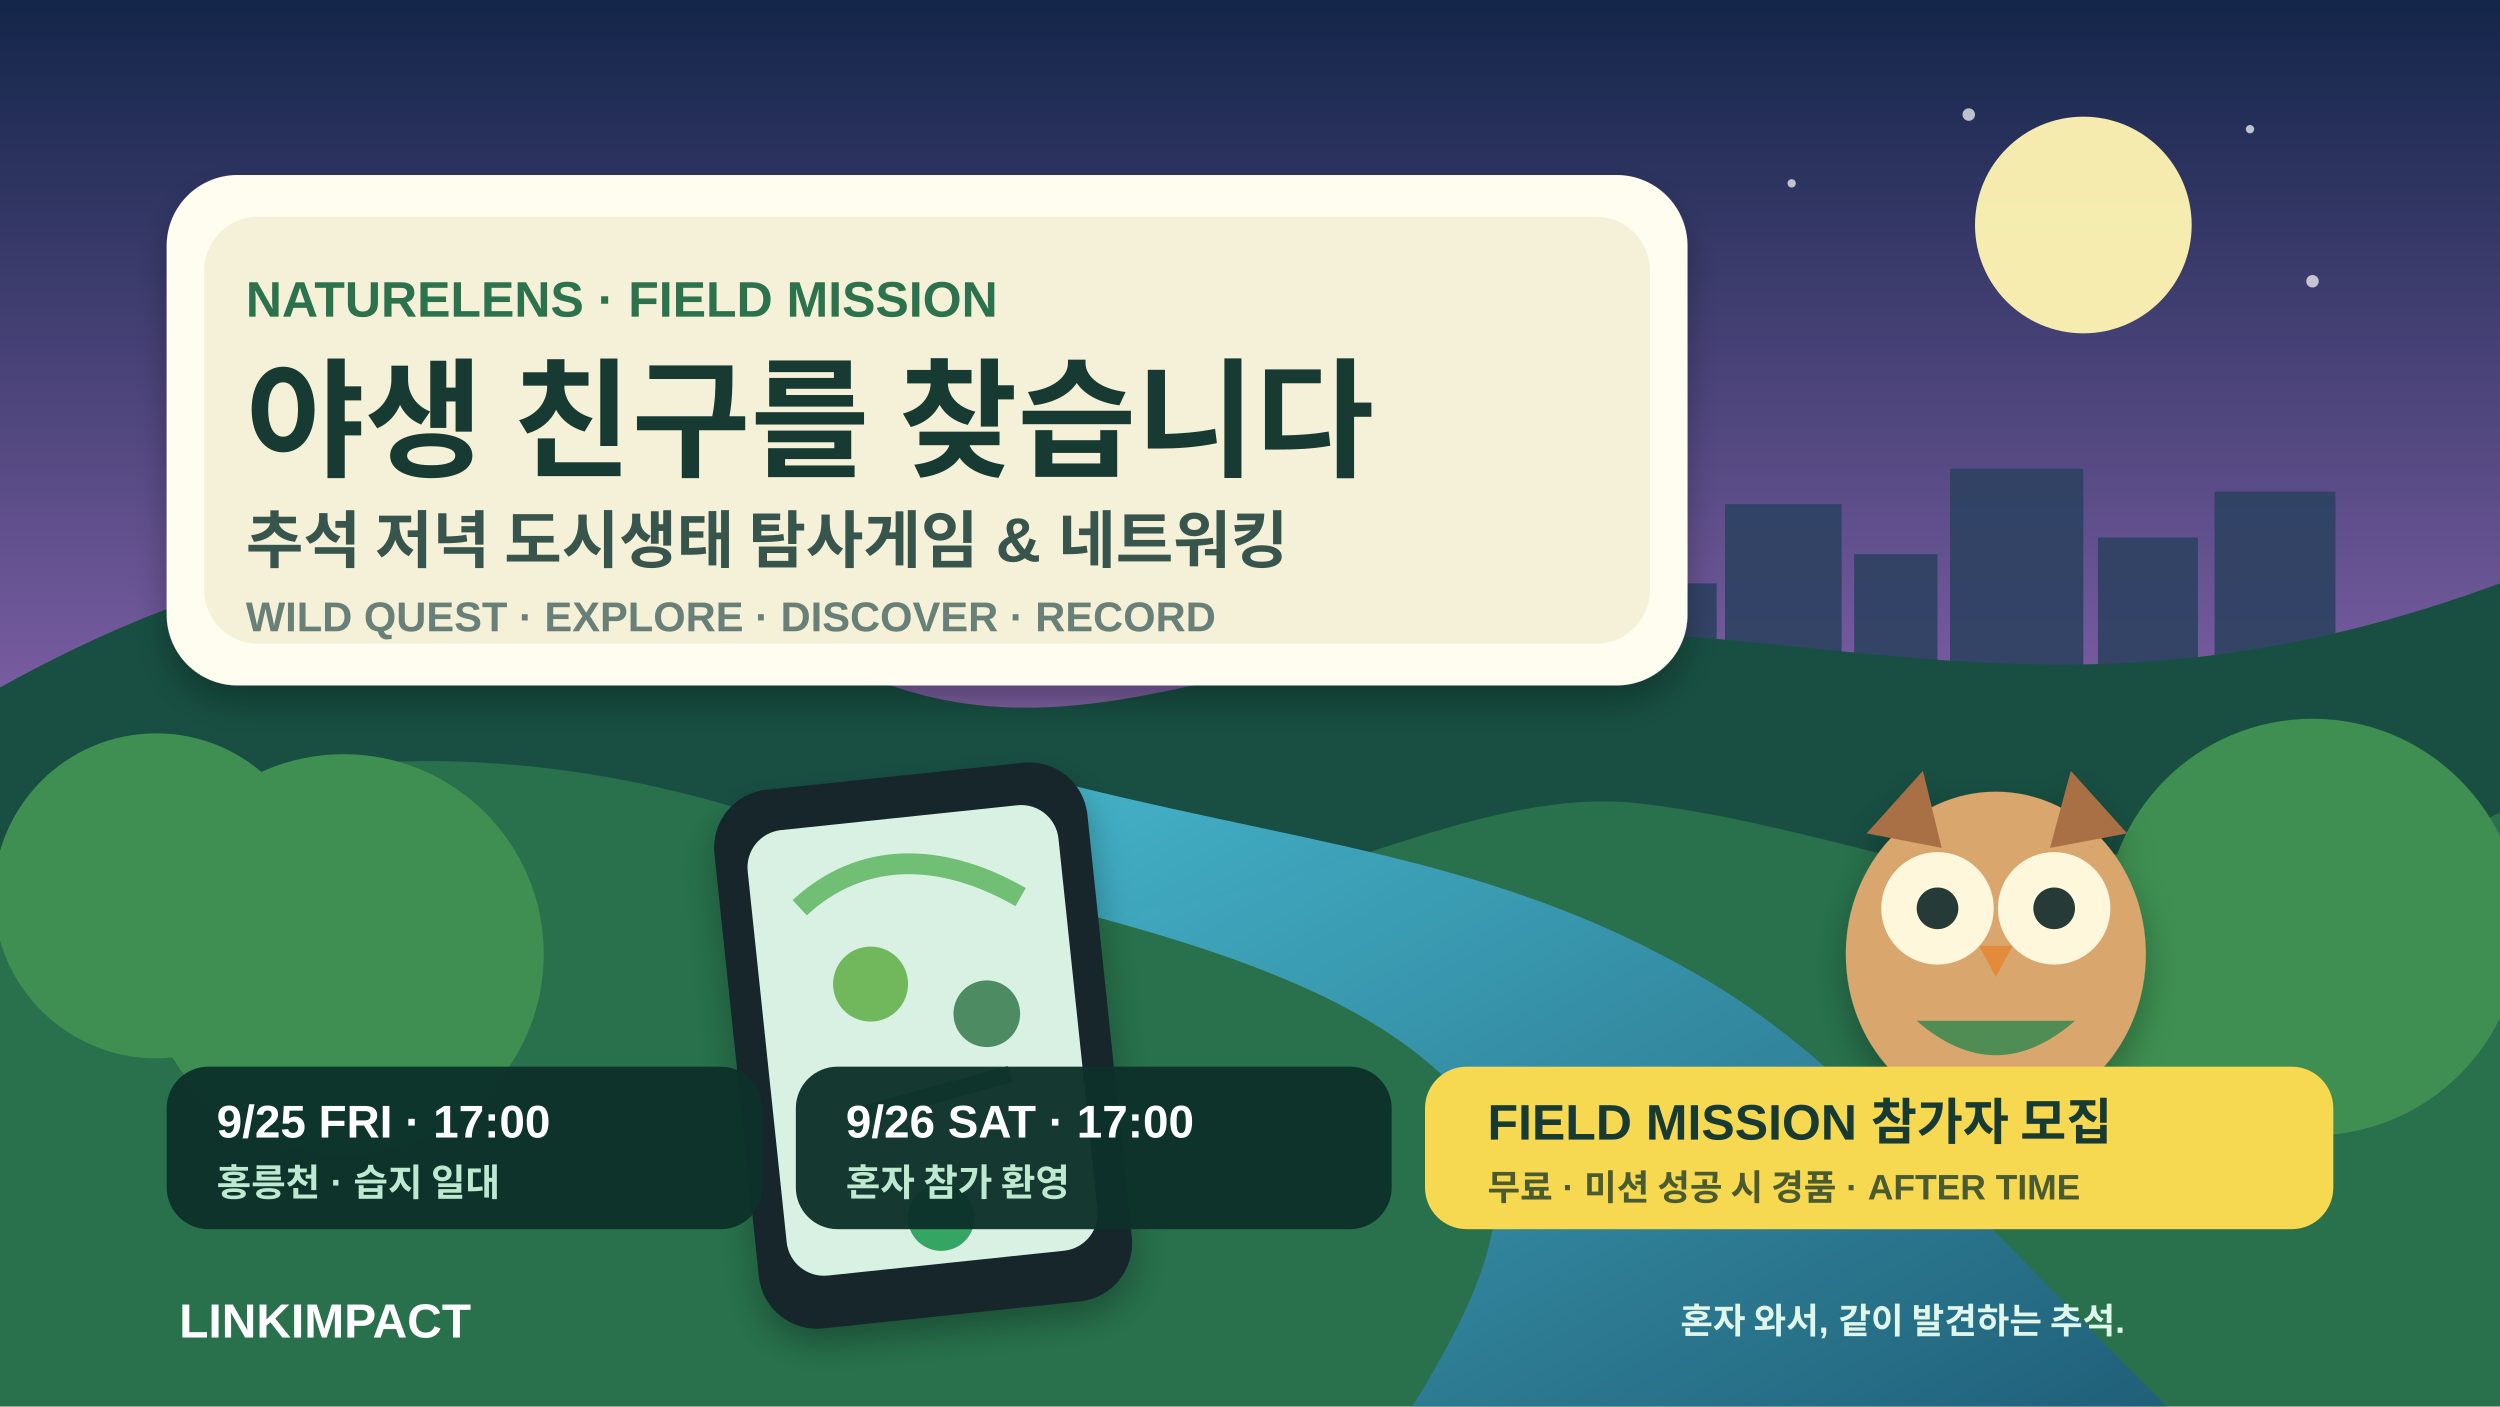
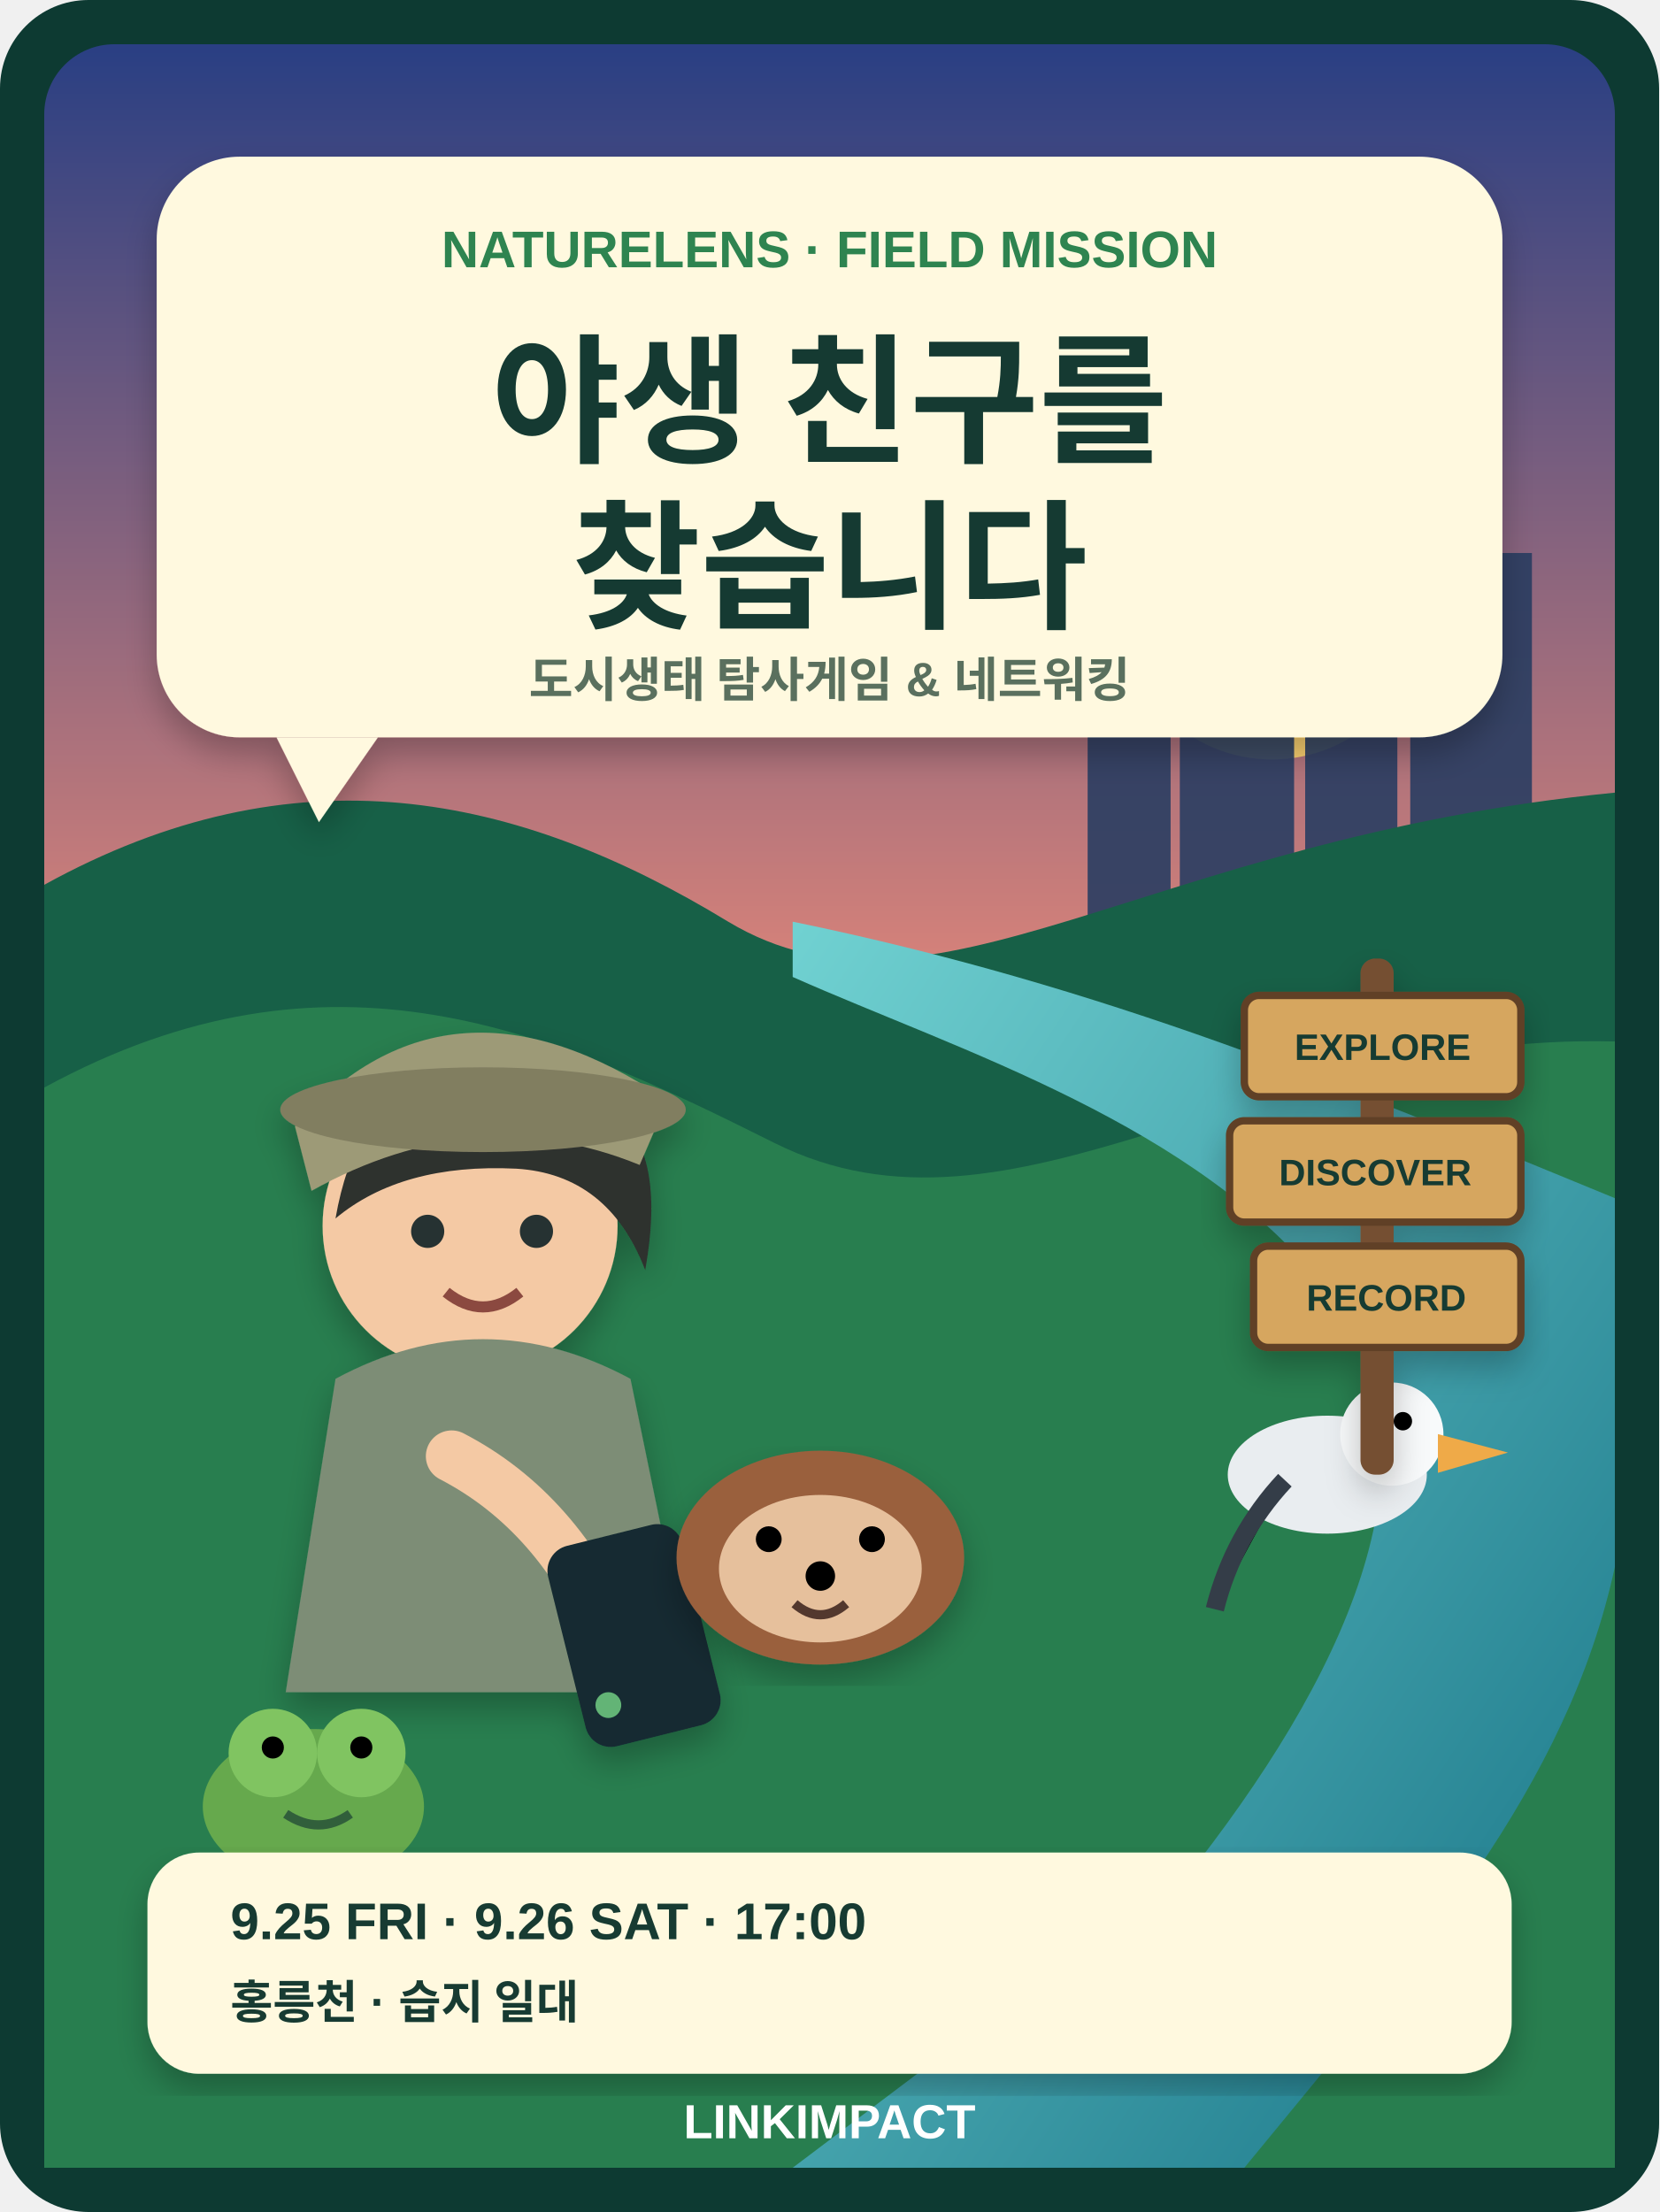
- <svg xmlns="http://www.w3.org/2000/svg" viewBox="0 0 1200 675" role="img" aria-labelledby="t d">
+ <svg xmlns="http://www.w3.org/2000/svg" viewBox="0 0 900 1200" role="img" aria-labelledby="t d">
  <defs>
    <linearGradient id="sky" x1="0" y1="0" x2="0" y2="1">
-       <stop offset="0" stop-color="#14264a" />
-       <stop offset=".48" stop-color="#765b9f" />
-       <stop offset="1" stop-color="#ffb36b" />
+       <stop stop-color="#273e83" />
+       <stop offset=".5" stop-color="#f08c78" />
+       <stop offset="1" stop-color="#ffd071" />
    </linearGradient>
-     <linearGradient id="river" x1="0" y1="0" x2="1" y2="1">
-       <stop stop-color="#46b7cf" />
-       <stop offset="1" stop-color="#205f7a" />
+     <linearGradient id="water" x1="0" y1="0" x2="1" y2="1">
+       <stop stop-color="#70d1d1" />
+       <stop offset="1" stop-color="#187487" />
    </linearGradient>
-     <filter id="shadow">
-       <feDropShadow dx="0" dy="8" stdDeviation="8" flood-opacity=".28" />
+     <filter id="s">
+       <feDropShadow dx="0" dy="9" stdDeviation="9" flood-opacity=".25" />
    </filter>
  </defs>
-   <rect width="1200" height="675" fill="url(#sky)" />
-   <circle cx="1000" cy="108" r="52" fill="#fff4b2" opacity=".95" />
-   <g fill="#fff" opacity=".7">
-     <circle cx="945" cy="55" r="3" />
-     <circle cx="1080" cy="62" r="2" />
-     <circle cx="1110" cy="135" r="3" />
-     <circle cx="860" cy="88" r="2" />
+   <rect width="900" height="1200" rx="48" fill="#0d3a32" />
+   <rect x="24" y="24" width="852" height="1152" rx="38" fill="url(#sky)" />
+   <circle cx="690" cy="330" r="82" fill="#ffd86e" opacity=".9" />
+   <g fill="#293d62" opacity=".9">
+     <rect x="590" y="370" width="45" height="130" />
+     <rect x="640" y="325" width="62" height="175" />
+     <rect x="708" y="355" width="50" height="145" />
+     <rect x="765" y="300" width="66" height="200" />
  </g>
-   <g fill="#2c4162" opacity=".9">
-     <rect x="780" y="280" width="44" height="110" />
-     <rect x="828" y="242" width="56" height="148" />
-     <rect x="890" y="266" width="40" height="124" />
-     <rect x="936" y="225" width="64" height="165" />
-     <rect x="1007" y="258" width="48" height="132" />
-     <rect x="1063" y="236" width="58" height="154" />
+   <path d="M24 480 C160 405 280 430 395 500 C505 566 620 455 876 430 L876 1176 L24 1176Z" fill="#176047" />
+   <path d="M24 590 C180 505 300 560 420 620 C550 685 680 560 876 565 L876 1176 L24 1176Z" fill="#287e4f" />
+   <path d="M430 530 C520 570 650 610 720 700 C785 784 735 900 650 1010 L430 1176 H675 C770 1060 850 970 876 850 L876 650 C730 590 600 535 430 500Z" fill="url(#water)" />
+   <g filter="url(#s)">
+     <rect x="85" y="85" width="730" height="315" rx="45" fill="#fff9df" />
+     <path d="M150 400l55 0-32 46z" fill="#fff9df" />
  </g>
-   <path d="M0 330 C180 230 290 265 410 322 C520 372 610 300 745 302 C900 305 1010 350 1200 280 L1200 675 L0 675 Z" fill="#184f42" />
-   <path d="M0 408 C180 335 320 366 450 424 C570 476 685 372 790 386 C920 402 1030 475 1200 390 L1200 675 L0 675 Z" fill="#28714c" />
-   <path d="M495 372 C620 405 715 410 815 468 C880 505 930 565 1040 675 L678 675 C718 610 738 558 690 514 C646 474 574 452 495 432 Z" fill="url(#river)" opacity=".95" />
-   <g fill="#3e8f51">
-     <circle cx="75" cy="430" r="78" />
-     <circle cx="165" cy="458" r="96" />
-     <circle cx="1110" cy="445" r="100" />
-     <circle cx="1020" cy="490" r="80" />
+   <text x="450" y="145" text-anchor="middle" font-family="Arial,sans-serif" font-size="28" font-weight="900" fill="#2e8450">NATURELENS · FIELD MISSION</text>
+   <text x="450" y="245" text-anchor="middle" font-family="Arial,sans-serif" font-size="76" font-weight="900" fill="#153a32">야생 친구를</text>
+   <text x="450" y="335" text-anchor="middle" font-family="Arial,sans-serif" font-size="76" font-weight="900" fill="#153a32">찾습니다</text>
+   <text x="450" y="378" text-anchor="middle" font-family="Arial,sans-serif" font-size="26" font-weight="800" fill="#5a705e">도시생태 탐사게임 &amp; 네트워킹</text>
+   <g transform="translate(110 535)" filter="url(#s)">
+     <circle cx="145" cy="130" r="80" fill="#f4c9a4" />
+     <path d="M72 126q20-115 143-62q38 17 25 90q-20-52-70-55q-62-3-98 27z" fill="#2e302d" />
+     <path d="M50 76q84-94 202-14l-15 35q-88-36-178 14z" fill="#9d9a77" />
+     <ellipse cx="152" cy="67" rx="110" ry="23" fill="#817e61" />
+     <circle cx="122" cy="133" r="9" fill="#283331" />
+     <circle cx="181" cy="133" r="9" fill="#283331" />
+     <path d="M132 166q20 16 40 0" stroke="#8b493f" stroke-width="6" fill="none" />
+     <path d="M72 213q80-43 160 0l35 170H45z" fill="#7d8d76" />
+     <path d="M135 255q58 30 88 100" stroke="#f4c9a4" stroke-width="28" stroke-linecap="round" />
+     <rect x="184" y="307" width="75" height="112" rx="14" transform="rotate(-14 184 307)" fill="#142b31" />
+     <circle cx="220" cy="390" r="7" fill="#63b476" />
  </g>
-   <g filter="url(#shadow)">
-     <rect x="80" y="84" width="730" height="245" rx="34" fill="#fffdf0" />
-     <rect x="98" y="104" width="694" height="205" rx="26" fill="#f5f0d8" />
+   <g transform="translate(355 765)" filter="url(#s)">
+     <ellipse cx="90" cy="80" rx="78" ry="58" fill="#9a603e" />
+     <ellipse cx="90" cy="86" rx="55" ry="40" fill="#e6c09c" />
+     <circle cx="62" cy="70" r="7" />
+     <circle cx="118" cy="70" r="7" />
+     <circle cx="90" cy="90" r="8" />
+     <path d="M76 105q14 12 28 0" stroke="#53372d" stroke-width="5" fill="none" />
  </g>
-   <text x="118" y="152" font-family="Arial,sans-serif" font-size="24" font-weight="700" fill="#2b724d">NATURELENS · FIELD MISSION</text>
-   <text x="118" y="224" font-family="Arial,sans-serif" font-size="62" font-weight="900" fill="#173b32">야생 친구를 찾습니다</text>
-   <text x="118" y="270" font-family="Arial,sans-serif" font-size="30" font-weight="800" fill="#37554c">추석 저녁 도시생태 탐사게임 &amp; 네트워킹</text>
-   <text x="118" y="303" font-family="Arial,sans-serif" font-size="20" font-weight="700" fill="#688078">WILD QUEST · EXPLORE · DISCOVER · RECORD</text>
-   <g transform="translate(878 358)" filter="url(#shadow)">
-     <ellipse cx="80" cy="100" rx="72" ry="78" fill="#d9a66e" />
-     <circle cx="52" cy="78" r="27" fill="#fff7dc" />
-     <circle cx="108" cy="78" r="27" fill="#fff7dc" />
-     <circle cx="52" cy="78" r="10" fill="#253a37" />
-     <circle cx="108" cy="78" r="10" fill="#253a37" />
-     <path d="M72 96 L88 96 L80 111 Z" fill="#e48b3a" />
-     <path d="M18 42 L45 12 L54 49 Z" fill="#a96f44" />
-     <path d="M106 49 L116 12 L143 42 Z" fill="#a96f44" />
-     <path d="M42 132 Q80 165 118 132" fill="#4f8d54" />
+   <g transform="translate(650 720)">
+     <ellipse cx="70" cy="80" rx="54" ry="32" fill="#e9edf0" />
+     <circle cx="105" cy="58" r="28" fill="#f8fafb" />
+     <path d="M130 58l38 10-38 11z" fill="#efaa48" />
+     <path d="M47 83q-28 30-38 70" stroke="#343d48" stroke-width="10" />
+     <circle cx="111" cy="51" r="5" />
  </g>
-   <g transform="translate(340 382) rotate(-6)" filter="url(#shadow)">
-     <rect width="180" height="260" rx="28" fill="#12262b" />
-     <rect x="15" y="20" width="150" height="215" rx="18" fill="#d9f1e3" />
-     <circle cx="90" cy="213" r="16" fill="#36a564" />
-     <path d="M38 58 C70 34 108 38 144 64" stroke="#6fbf75" stroke-width="10" fill="none" />
-     <circle cx="68" cy="98" r="18" fill="#71b85c" />
-     <circle cx="122" cy="118" r="16" fill="#4e8c64" />
-     <path d="M56 160 L130 148" stroke="#2f7f56" stroke-width="8" />
+   <g transform="translate(100 925)">
+     <ellipse cx="70" cy="55" rx="60" ry="42" fill="#66a94d" />
+     <circle cx="48" cy="26" r="24" fill="#80c461" />
+     <circle cx="96" cy="26" r="24" fill="#80c461" />
+     <circle cx="48" cy="23" r="6" />
+     <circle cx="96" cy="23" r="6" />
+     <path d="M55 59q18 12 35 0" stroke="#315f3b" stroke-width="5" fill="none" />
  </g>
-   <g font-family="Arial,sans-serif" font-weight="800">
-     <rect x="80" y="512" width="286" height="78" rx="20" fill="#0c312a" opacity=".96" />
-     <text x="104" y="546" font-size="22" fill="#fff">9/25 FRI · 17:00</text>
-     <text x="104" y="574" font-size="18" fill="#bfe8d0">홍릉천 · 습지 일대</text>
-     <rect x="382" y="512" width="286" height="78" rx="20" fill="#0c312a" opacity=".96" />
-     <text x="406" y="546" font-size="22" fill="#fff">9/26 SAT · 17:00</text>
-     <text x="406" y="574" font-size="18" fill="#bfe8d0">혼자 참가 환영</text>
-     <rect x="684" y="512" width="436" height="78" rx="20" fill="#f7d951" />
-     <text x="714" y="547" font-size="24" fill="#173b32">FIELD MISSION 참가자 모집</text>
-     <text x="714" y="576" font-size="17" fill="#4b5b31">무료 · 미션 성공 시 경품 · AFTER TIME</text>
+   <g transform="translate(675 520)" filter="url(#s)">
+     <rect x="63" y="0" width="18" height="280" rx="8" fill="#755033" />
+     <g fill="#d6a65e" stroke="#604127" stroke-width="4">
+       <rect x="0" y="20" width="150" height="55" rx="8" />
+       <rect x="-8" y="88" width="158" height="55" rx="8" />
+       <rect x="5" y="156" width="145" height="55" rx="8" />
+     </g>
+     <g font-family="Arial,sans-serif" font-size="20" font-weight="900" fill="#173b32">
+       <text x="75" y="55" text-anchor="middle">EXPLORE</text>
+       <text x="71" y="123" text-anchor="middle">DISCOVER</text>
+       <text x="77" y="191" text-anchor="middle">RECORD</text>
+     </g>
  </g>
-   <text x="86" y="642" font-family="Arial,sans-serif" font-size="23" font-weight="900" fill="#fff">LINKIMPACT</text>
-   <text x="1020" y="640" text-anchor="end" font-family="Arial,sans-serif" font-size="17" font-weight="700" fill="#dff6ea">혼자 와서, 같이 발견하는 추석.</text>
+   <g filter="url(#s)">
+     <rect x="80" y="1005" width="740" height="120" rx="28" fill="#fff9df" />
+   </g>
+   <text x="125" y="1052" font-family="Arial,sans-serif" font-size="28" font-weight="900" fill="#173b32">9.25 FRI · 9.26 SAT · 17:00</text>
+   <text x="125" y="1095" font-family="Arial,sans-serif" font-size="25" font-weight="800" fill="#173b32">홍릉천 · 습지 일대</text>
+   <text x="450" y="1160" text-anchor="middle" font-family="Arial,sans-serif" font-size="26" font-weight="900" fill="#fff">LINKIMPACT</text>
</svg>
